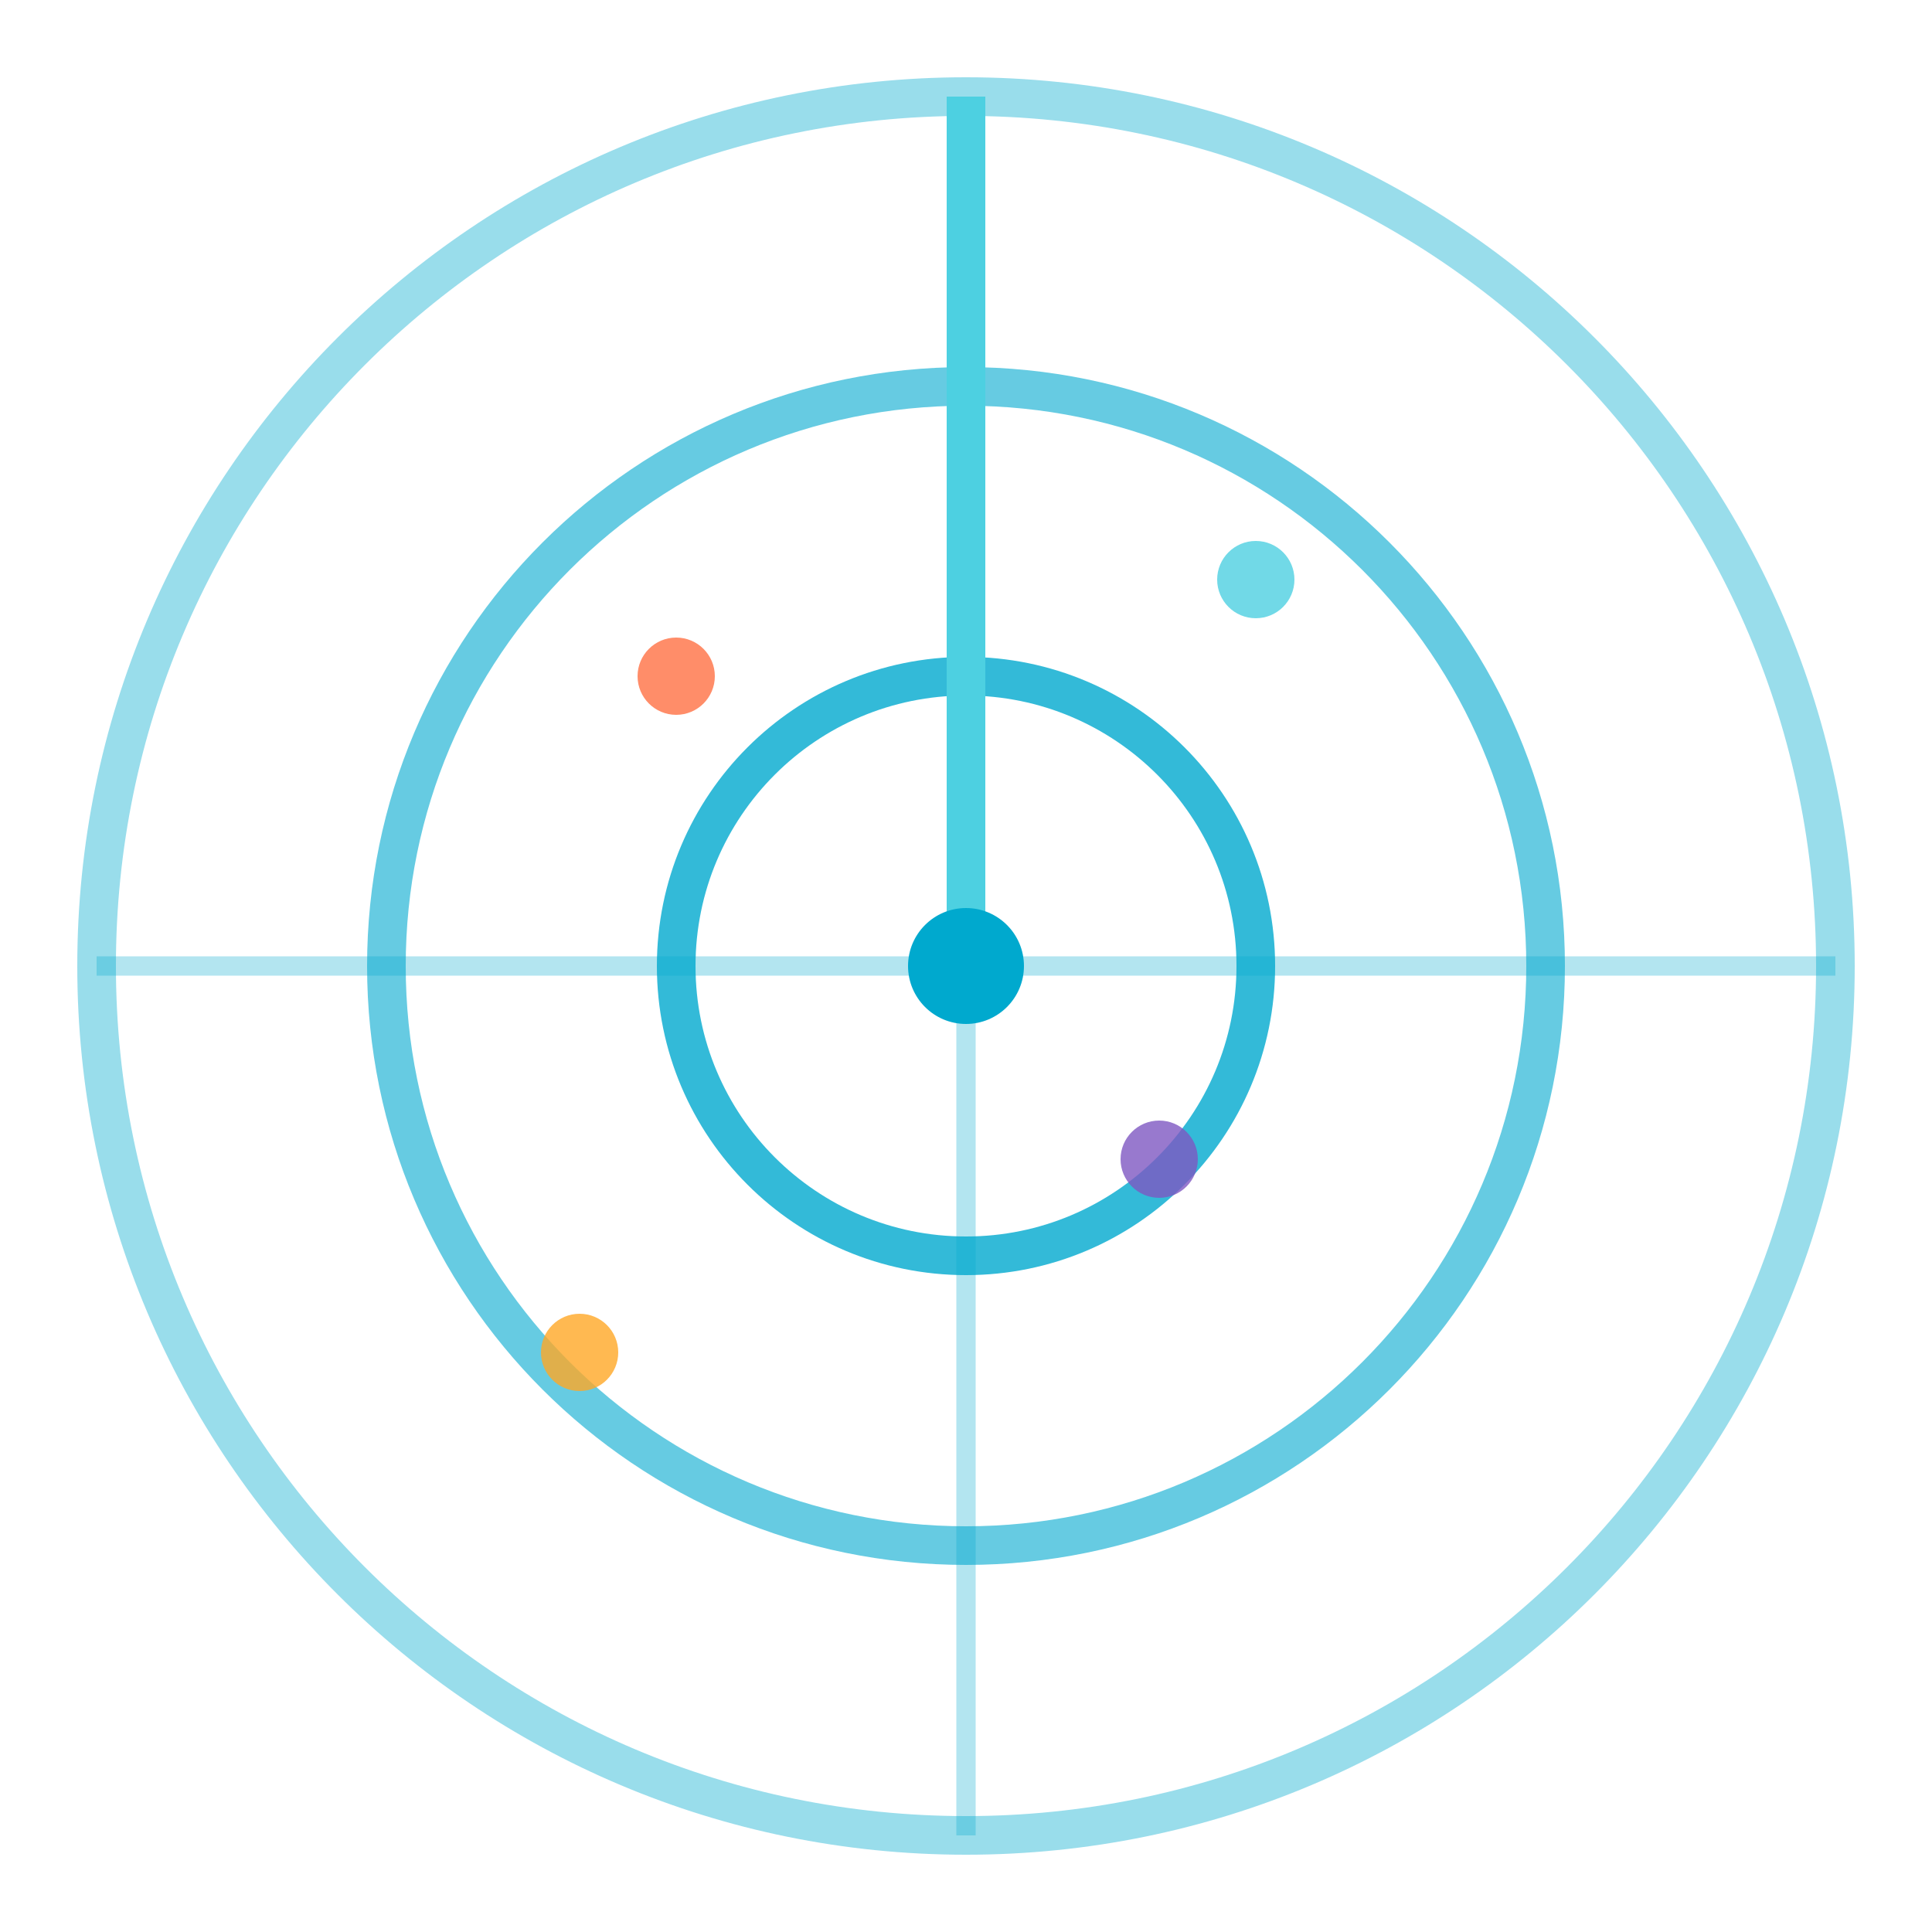
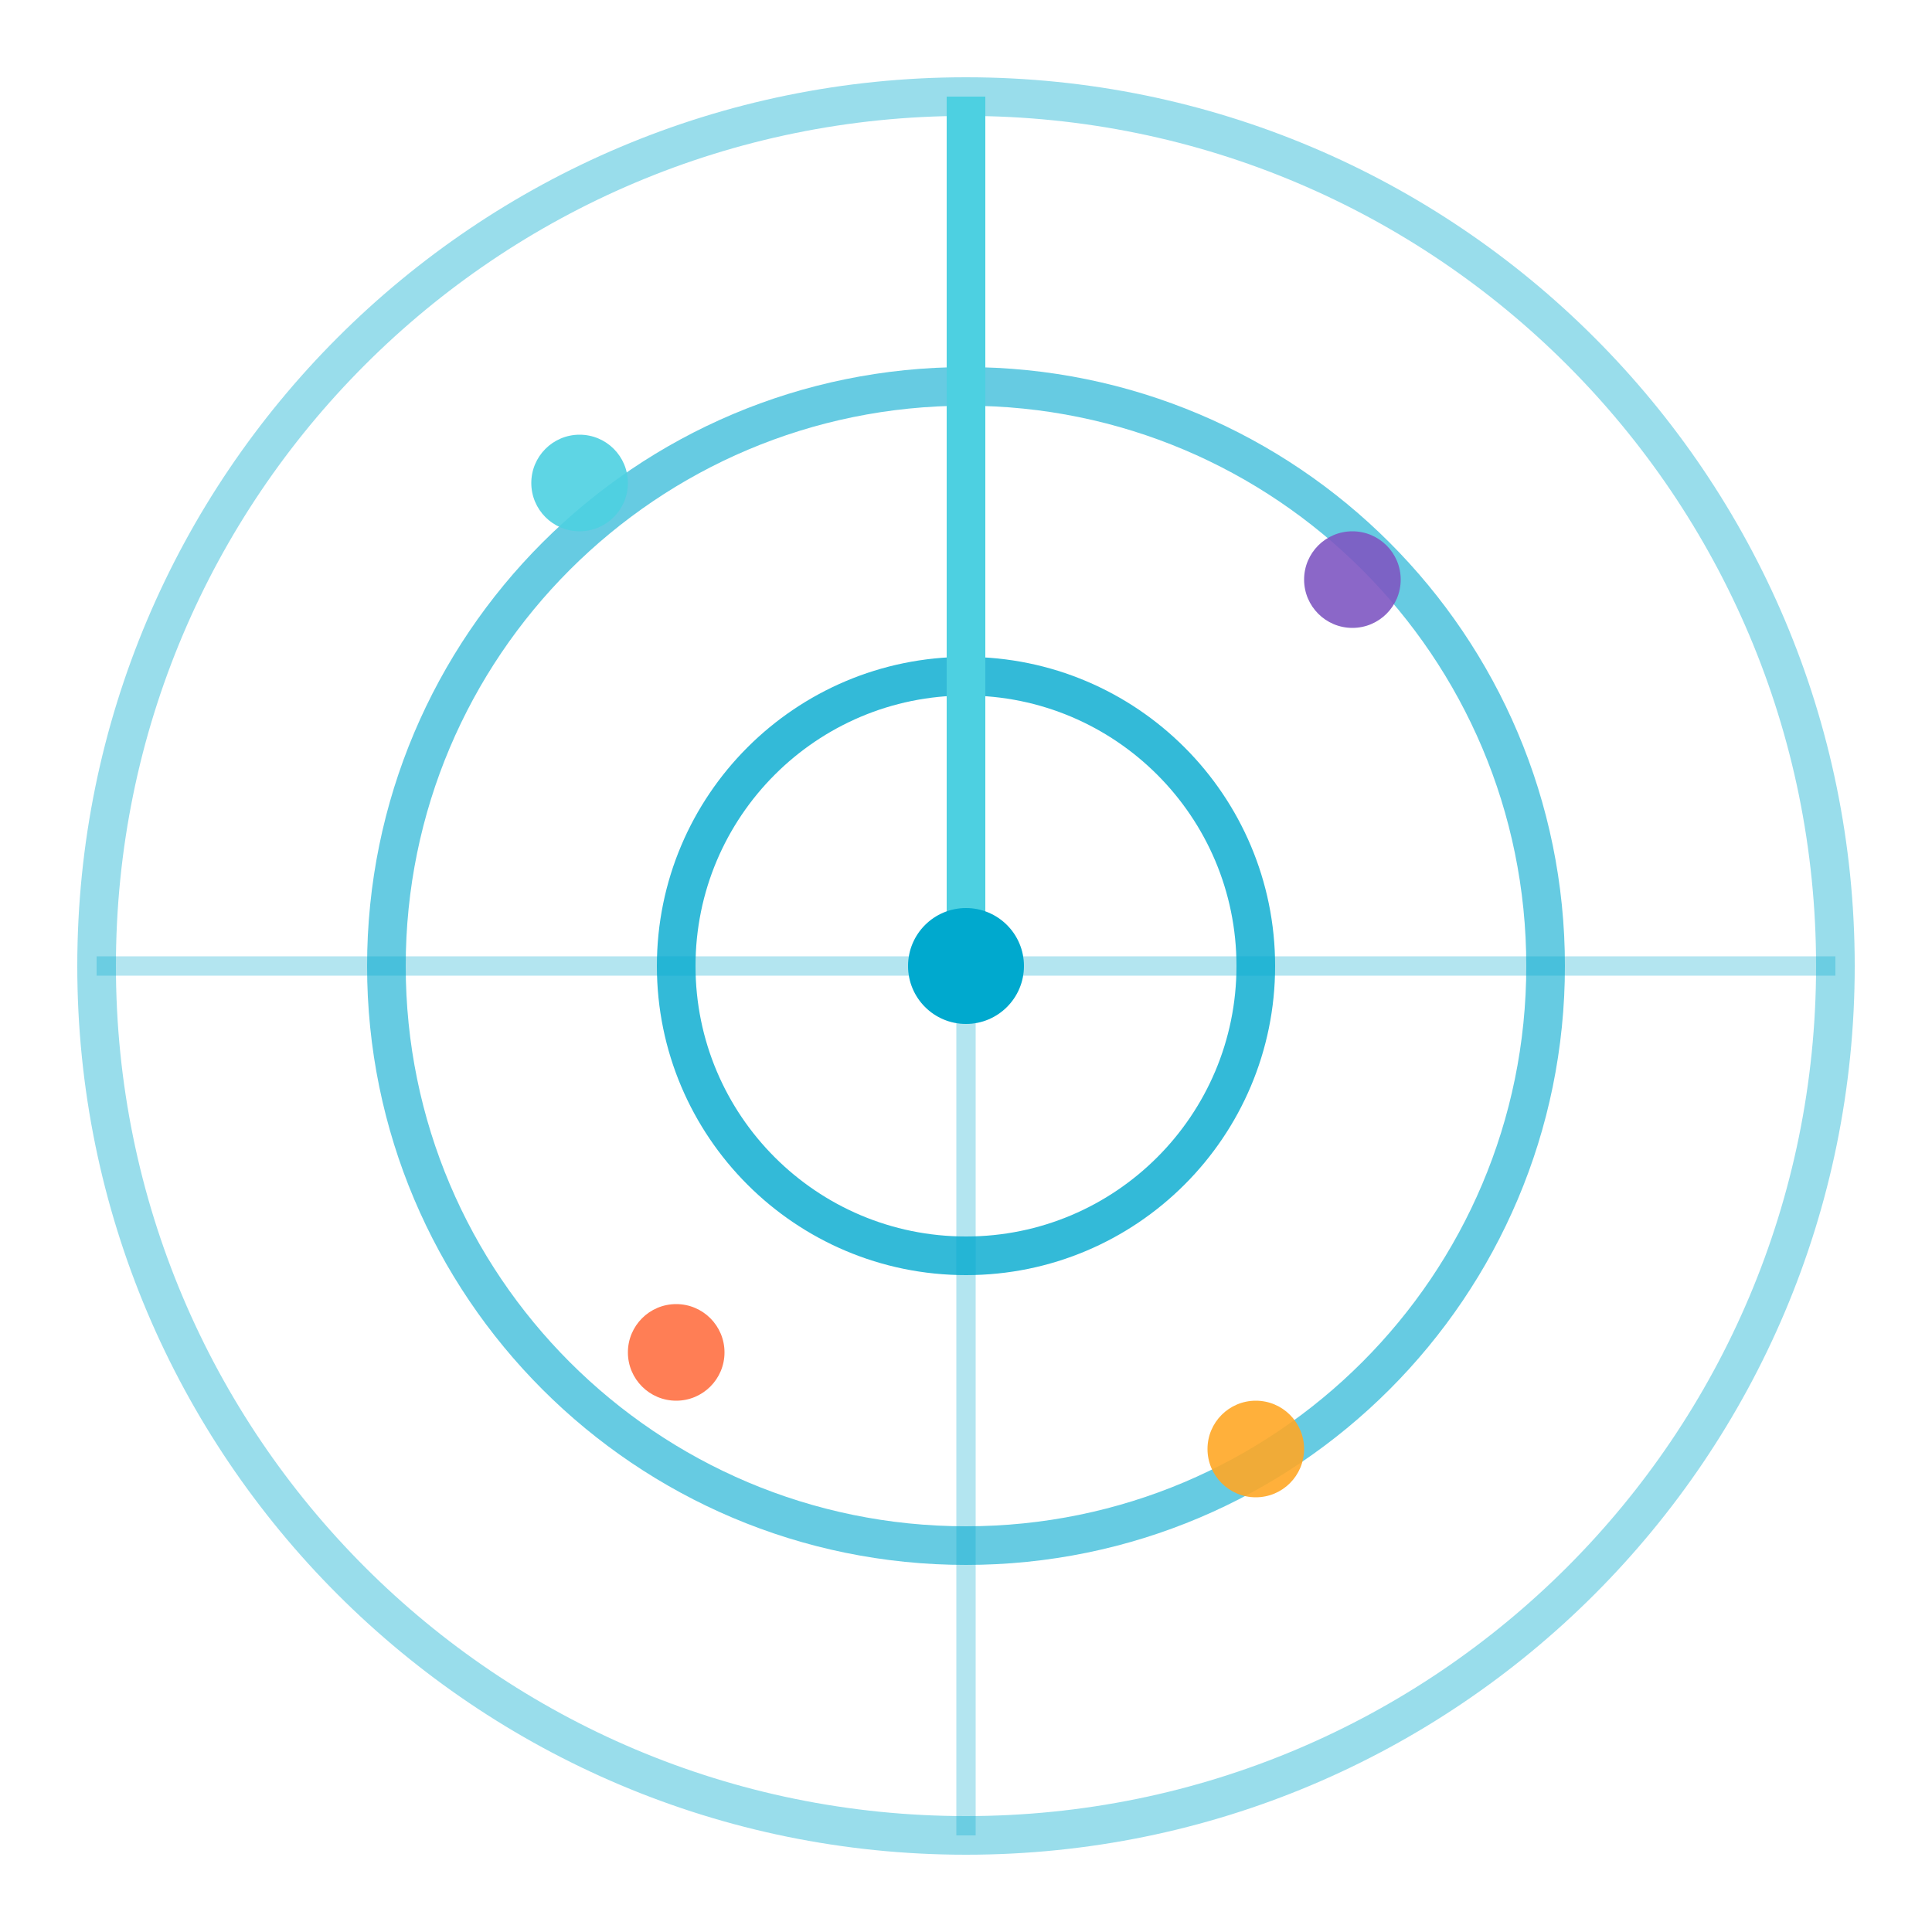
<svg xmlns="http://www.w3.org/2000/svg" viewBox="0 0 100 100" width="100" height="100">
  <circle cx="50" cy="50" r="45" fill="none" stroke="#00a9ce" stroke-width="2" opacity="0.4" />
  <circle cx="50" cy="50" r="30" fill="none" stroke="#00a9ce" stroke-width="2" opacity="0.6" />
  <circle cx="50" cy="50" r="15" fill="none" stroke="#00a9ce" stroke-width="2" opacity="0.8" />
  <line x1="50" y1="5" x2="50" y2="95" stroke="#00a9ce" stroke-width="1" opacity="0.3" />
  <line x1="5" y1="50" x2="95" y2="50" stroke="#00a9ce" stroke-width="1" opacity="0.3" />
  <line x1="50" y1="50" x2="50" y2="5" stroke="#4dd0e1" stroke-width="2">
    <animateTransform attributeName="transform" type="rotate" from="0 50 50" to="360 50 50" dur="4s" repeatCount="indefinite" />
  </line>
  <circle cx="50" cy="50" r="3" fill="#00a9ce" />
-   <circle cx="65" cy="30" r="2" fill="#4dd0e1" opacity="0.8" />
-   <circle cx="35" cy="35" r="2" fill="#ff7043" opacity="0.8" />
-   <circle cx="60" cy="60" r="2" fill="#7e57c2" opacity="0.8" />
-   <circle cx="30" cy="70" r="2" fill="#ffa726" opacity="0.8" />
+   <circle cx="30" cy="25" r="2.5" fill="#4dd0e1" opacity="0.9" />
+   <circle cx="70" cy="30" r="2.5" fill="#7e57c2" opacity="0.9" />
+   <circle cx="35" cy="70" r="2.5" fill="#ff7043" opacity="0.9" />
+   <circle cx="65" cy="75" r="2.5" fill="#ffa726" opacity="0.9" />
</svg>
